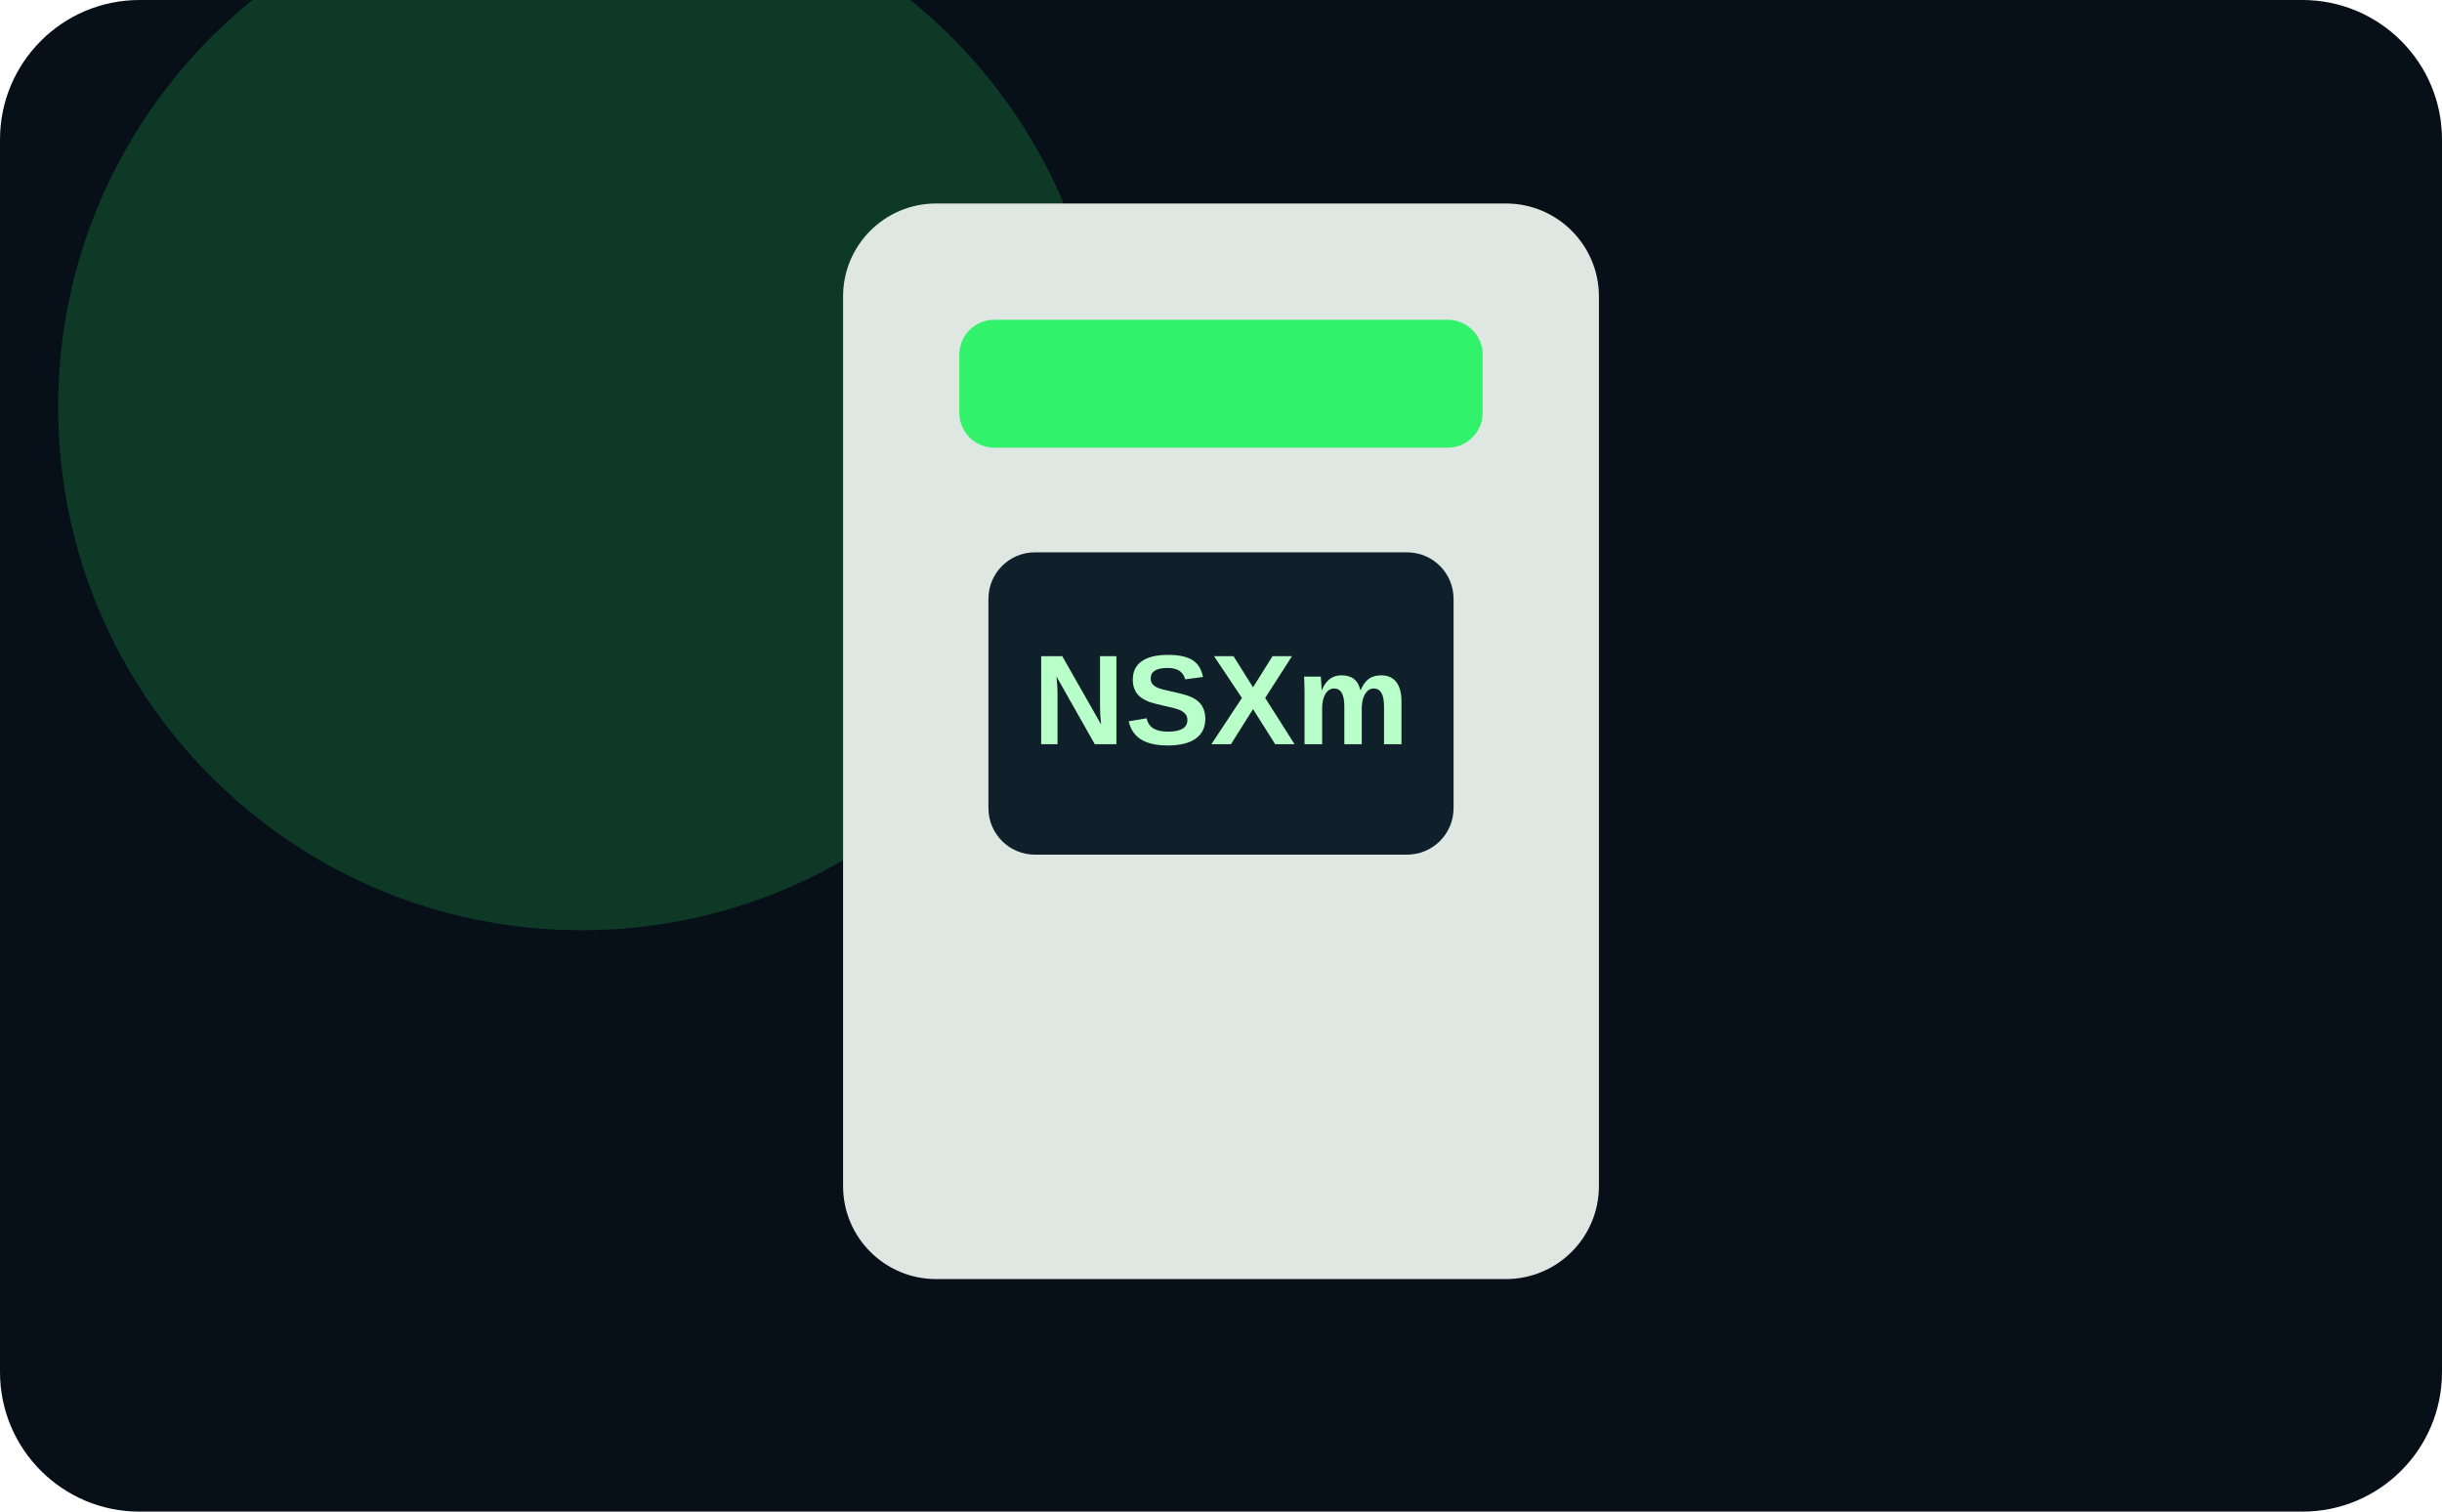
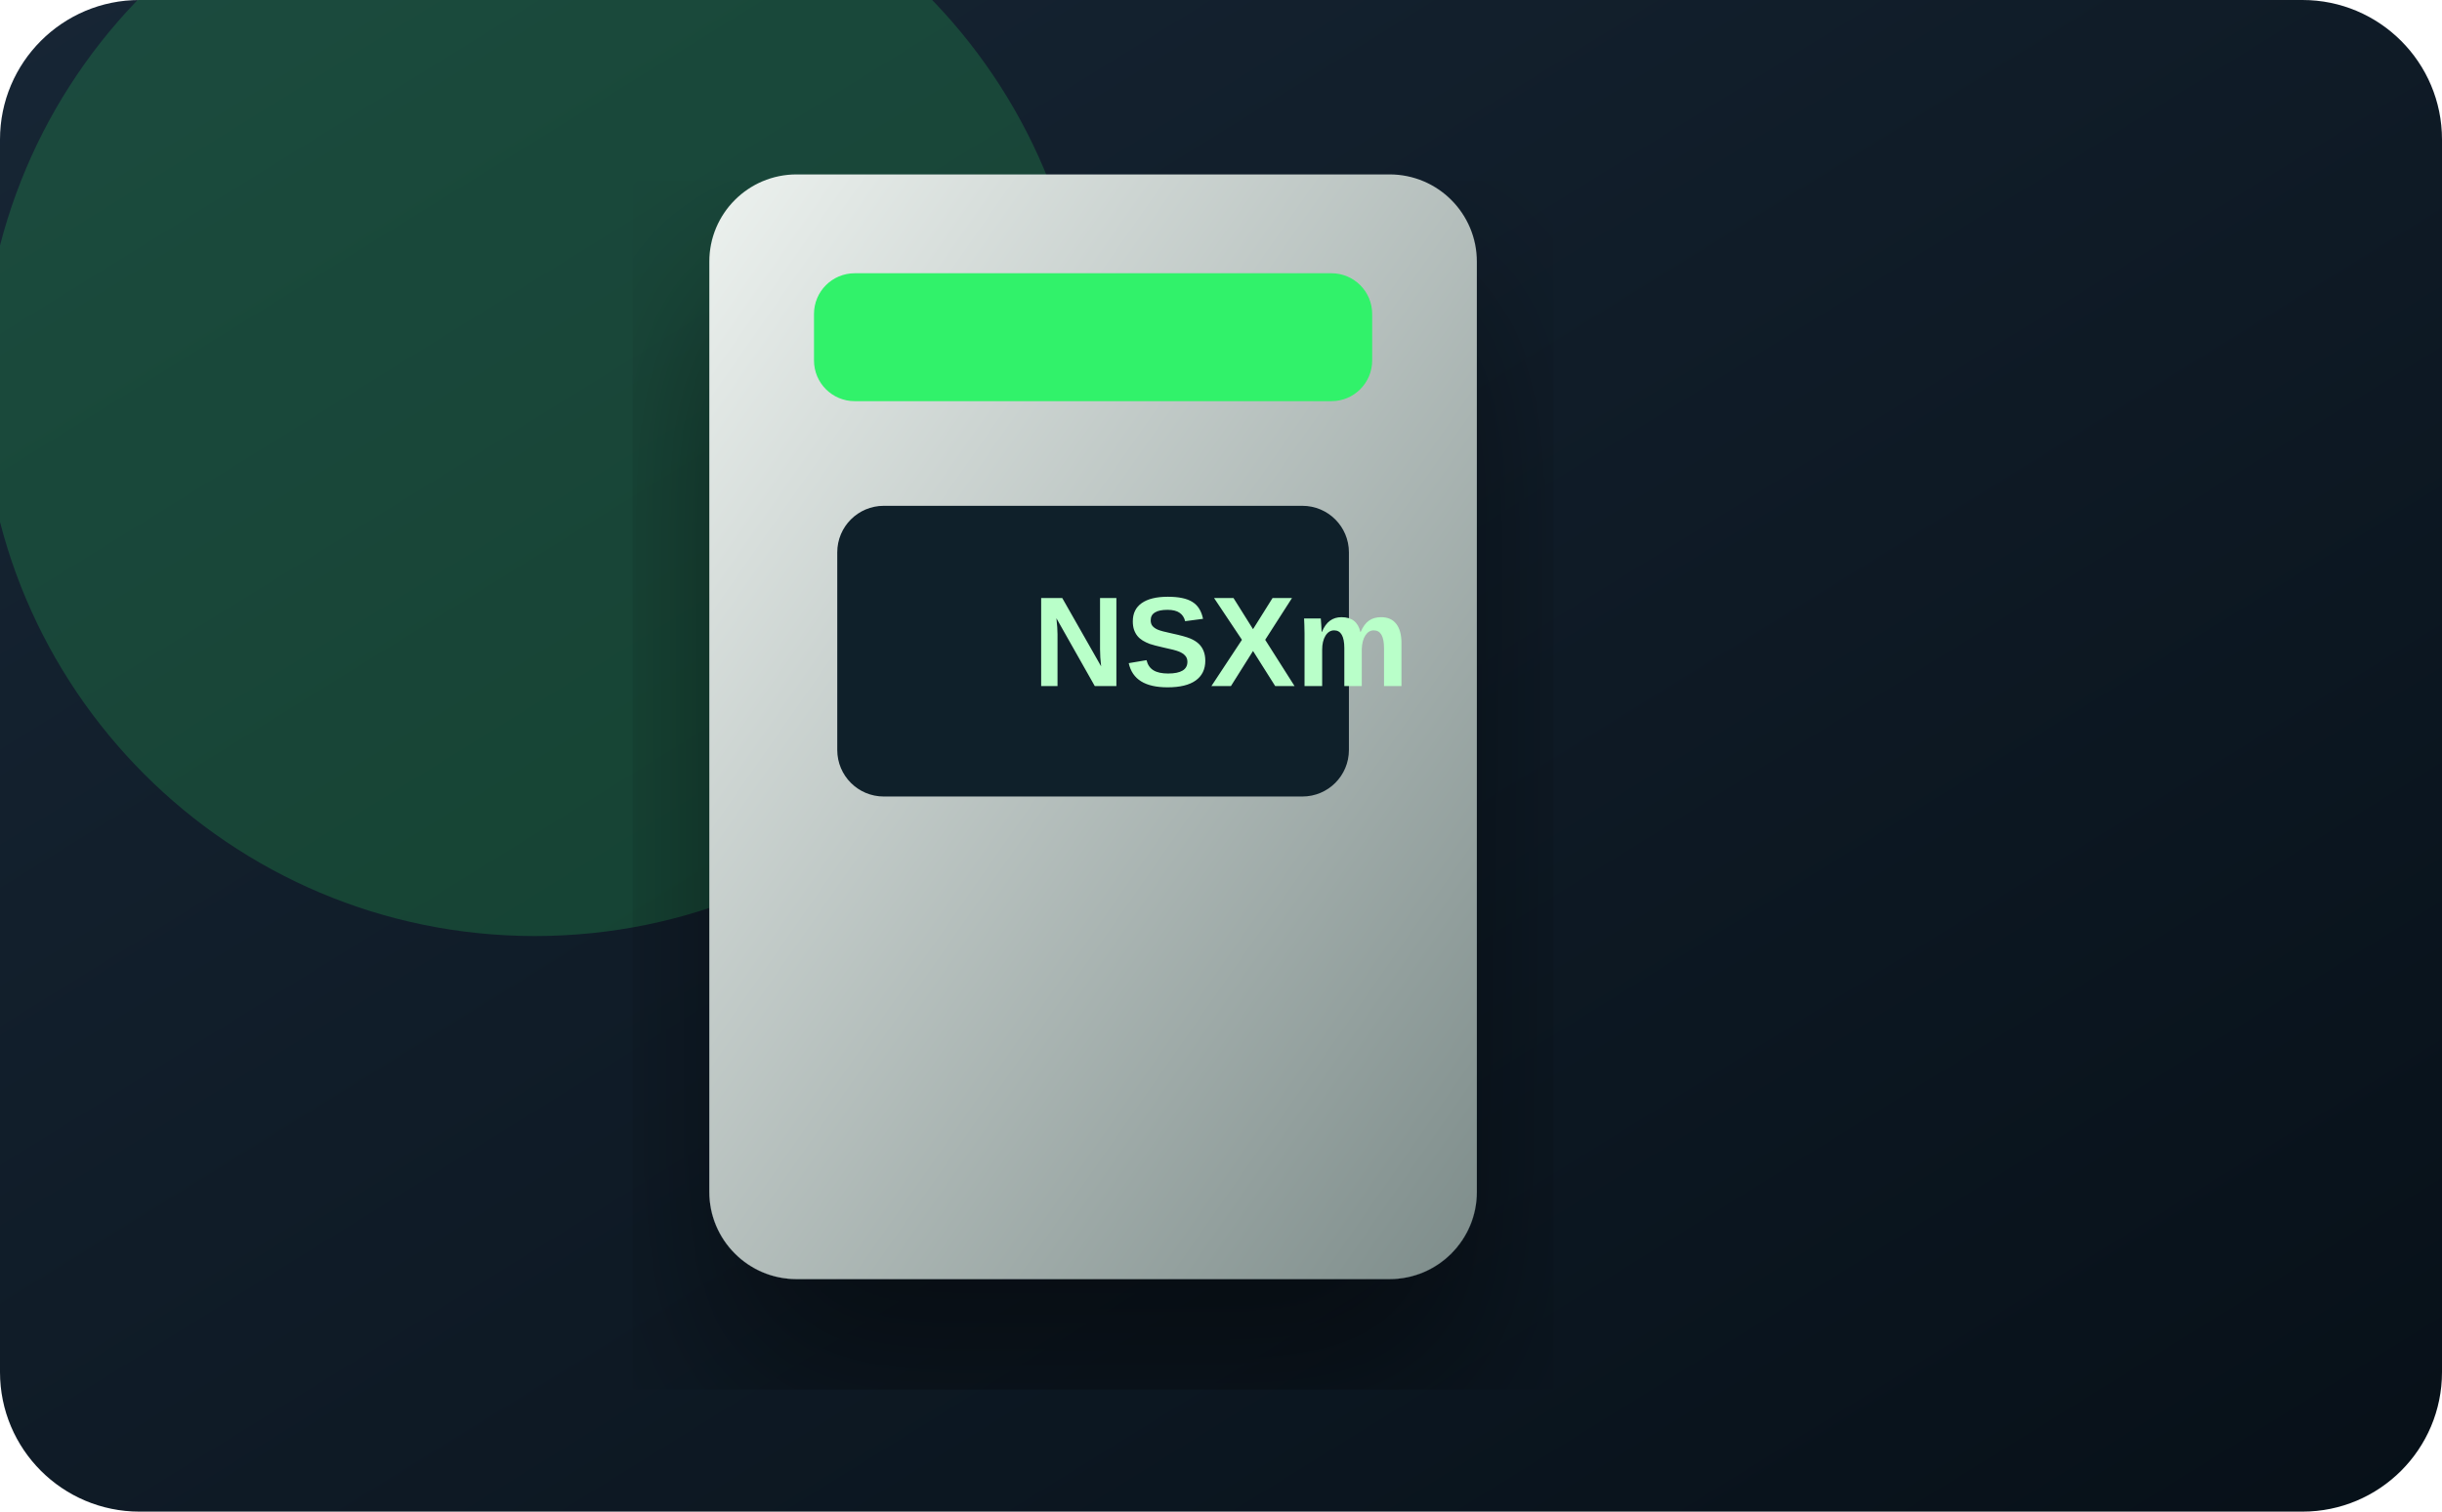
- <svg xmlns="http://www.w3.org/2000/svg" width="420" height="260">
-   <rect width="420" height="260" rx="24" fill="#071018" />
-   <circle cx="100" cy="70" r="90" fill="#31f26a" opacity=".18" />
-   <rect x="145" y="35" width="130" height="185" rx="16" fill="#dfe7e3" />
-   <rect x="165" y="55" width="90" height="22" rx="6" fill="#31f26a" />
-   <rect x="170" y="95" width="80" height="52" rx="8" fill="#0f202a" />
-   <text x="210" y="128" fill="#b9ffc9" font-family="Arial" font-size="22" font-weight="700" text-anchor="middle">NSXm</text>
+ <svg xmlns="http://www.w3.org/2000/svg" width="420" height="260" viewBox="0 0 420 260">
+   <defs>
+     <linearGradient id="bg" x1="0" x2="1" y1="0" y2="1">
+       <stop offset="0" stop-color="#172635" />
+       <stop offset="1" stop-color="#071018" />
+     </linearGradient>
+     <linearGradient id="body" x1="0" x2="1" y1="0" y2="1">
+       <stop offset="0" stop-color="#edf2ef" />
+       <stop offset="1" stop-color="#7d8c8a" />
+     </linearGradient>
+     <filter id="s">
+       <feDropShadow dx="0" dy="20" stdDeviation="16" flood-color="#000" flood-opacity=".45" />
+     </filter>
+   </defs>
+   <rect width="420" height="260" rx="24" fill="url(#bg)" />
+   <circle cx="92" cy="66" r="95" fill="#31f26a" opacity=".18" />
+   <rect x="122" y="30" width="132" height="190" rx="15" fill="url(#body)" filter="url(#s)" />
+   <rect x="140" y="47" width="96" height="22" rx="7" fill="#31f26a" />
+   <rect x="144" y="87" width="88" height="50" rx="8" fill="#0f202a" />
+   <text x="210" y="118" fill="#b9ffc9" font-family="Arial" font-size="22" font-weight="700" text-anchor="middle">NSXm</text>
</svg>
